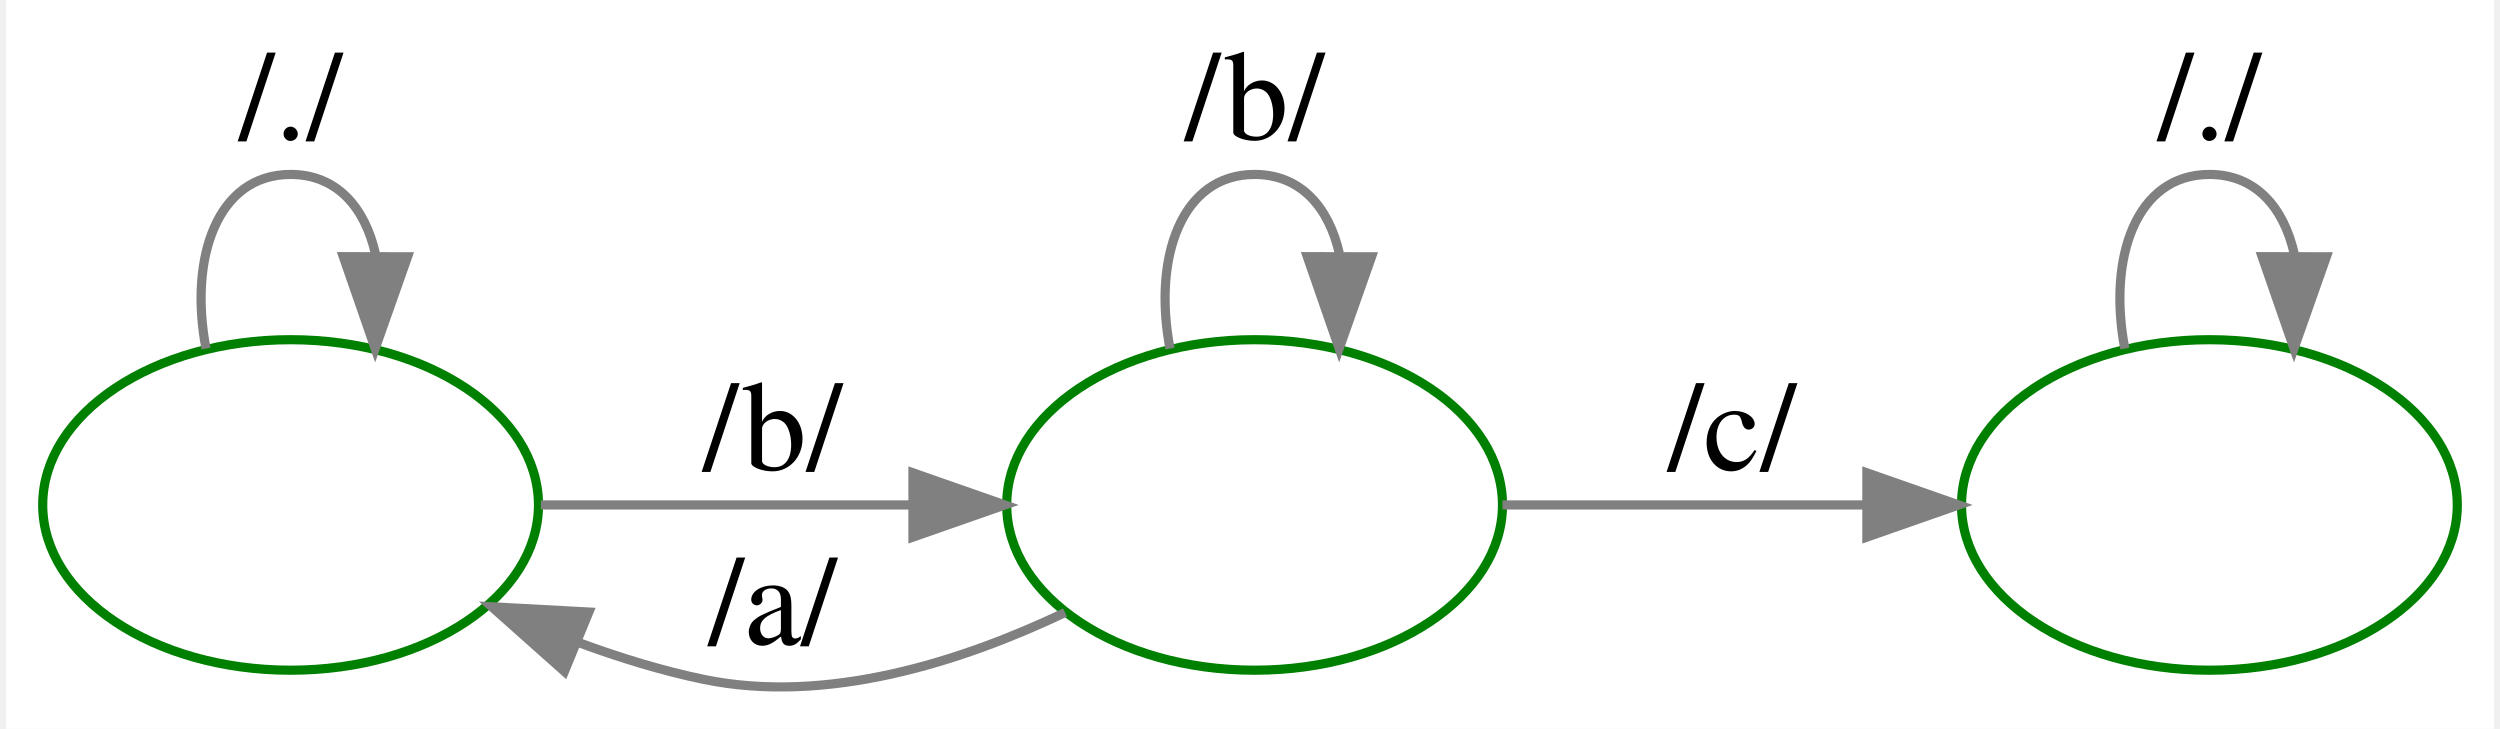
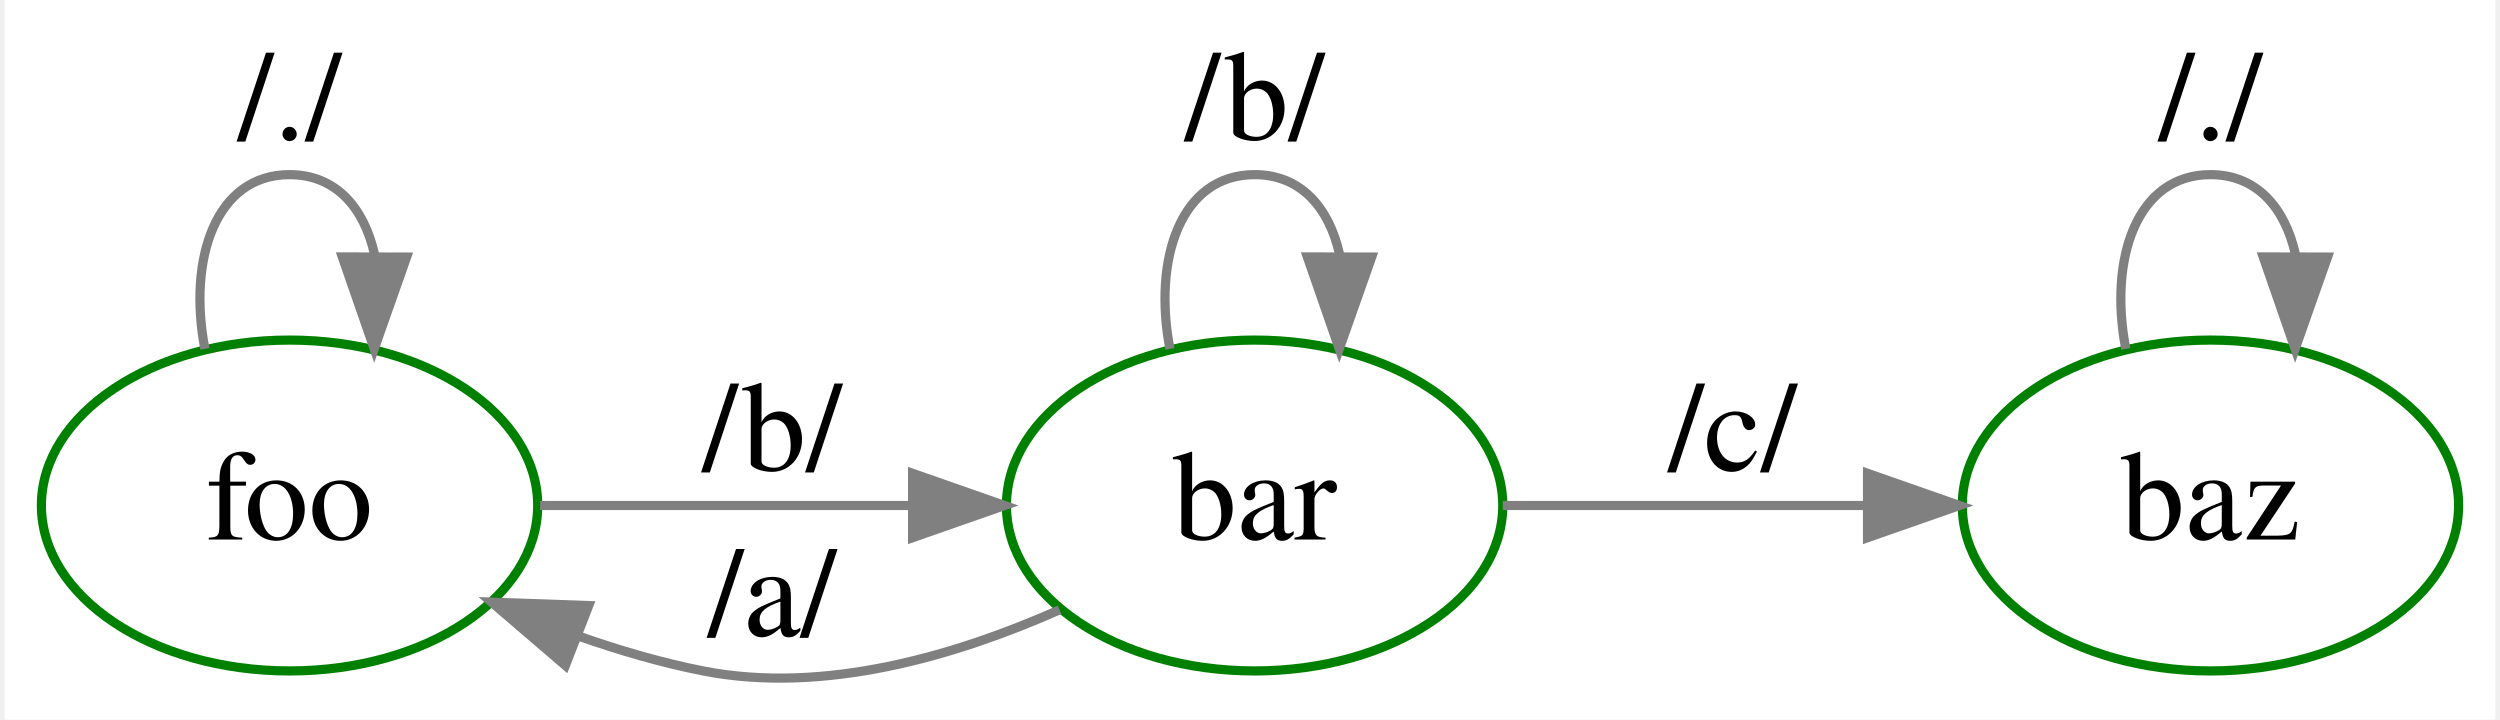
- <svg xmlns="http://www.w3.org/2000/svg" width="271pt" height="79pt" viewBox="0.00 0.00 271.00 79.38">
-   <g id="graph0" class="graph" transform="scale(1 1) rotate(0) translate(4 75.3831)">
-     <polygon fill="white" stroke="none" points="-4,4 -4,-75.383 267,-75.383 267,4 -4,4" />
+ <svg xmlns="http://www.w3.org/2000/svg" width="271pt" height="78pt" viewBox="0.00 0.00 271.00 78.29">
+   <g id="graph0" class="graph" transform="scale(1 1) rotate(0) translate(4 74.2914)">
+     <polygon fill="white" stroke="none" points="-4,4 -4,-74.291 267,-74.291 267,4 -4,4" />
    <g id="node1" class="node">
-       <ellipse fill="none" stroke="green" cx="27" cy="-20.383" rx="27" ry="18" />
+       <ellipse fill="none" stroke="green" cx="27" cy="-19.291" rx="27" ry="18" />
+       <text text-anchor="middle" x="27" y="-15.591" font-family="Times,serif" font-size="14.00">foo</text>
+     </g>
+     <g id="edge5" class="edge">
+       <path fill="none" stroke="grey" d="M17.786,-36.329C15.905,-46.149 18.977,-55.291 27,-55.291 32.015,-55.291 35.095,-51.72 36.241,-46.644" />
+       <polygon fill="grey" stroke="grey" points="39.74,-46.32 36.214,-36.329 32.74,-46.338 39.74,-46.32" />
+       <text text-anchor="middle" x="27" y="-59.091" font-family="Times,serif" font-size="14.00">/./</text>
+     </g>
+     <g id="node2" class="node">
+       <ellipse fill="none" stroke="green" cx="132" cy="-19.291" rx="27" ry="18" />
+       <text text-anchor="middle" x="132" y="-15.591" font-family="Times,serif" font-size="14.00">bar</text>
+     </g>
+     <g id="edge6" class="edge">
+       <path fill="none" stroke="grey" d="M54.258,-19.291C66.486,-19.291 81.236,-19.291 94.523,-19.291" />
+       <polygon fill="grey" stroke="grey" points="94.79,-22.791 104.79,-19.291 94.79,-15.791 94.79,-22.791" />
+       <text text-anchor="middle" x="79.5" y="-23.091" font-family="Times,serif" font-size="14.00">/b/</text>
    </g>
    <g id="edge2" class="edge">
-       <path fill="none" stroke="grey" d="M17.786,-37.42C15.905,-47.241 18.977,-56.383 27,-56.383 32.015,-56.383 35.095,-52.812 36.241,-47.736" />
-       <polygon fill="grey" stroke="grey" points="39.74,-47.411 36.214,-37.42 32.74,-47.429 39.74,-47.411" />
-       <text text-anchor="middle" x="27" y="-60.183" font-family="Times,serif" font-size="14.00">/./</text>
-     </g>
-     <g id="node2" class="node">
-       <ellipse fill="none" stroke="green" cx="132" cy="-20.383" rx="27" ry="18" />
+       <path fill="none" stroke="grey" d="M110.781,-7.946C99.509,-2.94 85.135,1.291 72,-1.291 67.505,-2.175 62.892,-3.522 58.422,-5.089" />
+       <polygon fill="grey" stroke="grey" points="57.011,-1.882 48.968,-8.778 59.556,-8.403 57.011,-1.882" />
+       <text text-anchor="middle" x="79.5" y="-5.091" font-family="Times,serif" font-size="14.00">/a/</text>
    </g>
    <g id="edge3" class="edge">
-       <path fill="none" stroke="grey" d="M54.258,-20.383C66.486,-20.383 81.236,-20.383 94.523,-20.383" />
-       <polygon fill="grey" stroke="grey" points="94.79,-23.883 104.79,-20.383 94.79,-16.883 94.79,-23.883" />
-       <text text-anchor="middle" x="79.5" y="-24.183" font-family="Times,serif" font-size="14.00">/b/</text>
+       <path fill="none" stroke="grey" d="M122.786,-36.329C120.905,-46.149 123.977,-55.291 132,-55.291 137.015,-55.291 140.095,-51.72 141.241,-46.644" />
+       <polygon fill="grey" stroke="grey" points="144.74,-46.32 141.214,-36.329 137.74,-46.338 144.74,-46.32" />
+       <text text-anchor="middle" x="132" y="-59.091" font-family="Times,serif" font-size="14.00">/b/</text>
+     </g>
+     <g id="node3" class="node">
+       <ellipse fill="none" stroke="green" cx="236" cy="-19.291" rx="27" ry="18" />
+       <text text-anchor="middle" x="236" y="-15.591" font-family="Times,serif" font-size="14.00">baz</text>
    </g>
    <g id="edge4" class="edge">
-       <path fill="none" stroke="grey" d="M111.35,-8.665C100.009,-3.271 85.384,1.383 72,-1.383 67.478,-2.318 62.848,-3.74 58.37,-5.395" />
-       <polygon fill="grey" stroke="grey" points="56.826,-2.246 48.911,-9.29 59.491,-8.719 56.826,-2.246" />
-       <text text-anchor="middle" x="79.5" y="-5.183" font-family="Times,serif" font-size="14.00">/a/</text>
-     </g>
-     <g id="edge6" class="edge">
-       <path fill="none" stroke="grey" d="M122.786,-37.42C120.905,-47.241 123.977,-56.383 132,-56.383 137.015,-56.383 140.095,-52.812 141.241,-47.736" />
-       <polygon fill="grey" stroke="grey" points="144.74,-47.411 141.214,-37.42 137.74,-47.429 144.74,-47.411" />
-       <text text-anchor="middle" x="132" y="-60.183" font-family="Times,serif" font-size="14.00">/b/</text>
-     </g>
-     <g id="node3" class="node">
-       <ellipse fill="none" stroke="green" cx="236" cy="-20.383" rx="27" ry="18" />
-     </g>
-     <g id="edge5" class="edge">
-       <path fill="none" stroke="grey" d="M159.003,-20.383C171.019,-20.383 185.494,-20.383 198.574,-20.383" />
-       <polygon fill="grey" stroke="grey" points="198.69,-23.883 208.69,-20.383 198.69,-16.883 198.69,-23.883" />
-       <text text-anchor="middle" x="184" y="-24.183" font-family="Times,serif" font-size="14.00">/c/</text>
+       <path fill="none" stroke="grey" d="M159.003,-19.291C171.019,-19.291 185.494,-19.291 198.574,-19.291" />
+       <polygon fill="grey" stroke="grey" points="198.69,-22.791 208.69,-19.291 198.69,-15.791 198.69,-22.791" />
+       <text text-anchor="middle" x="184" y="-23.091" font-family="Times,serif" font-size="14.00">/c/</text>
    </g>
    <g id="edge1" class="edge">
-       <path fill="none" stroke="grey" d="M226.786,-37.42C224.905,-47.241 227.977,-56.383 236,-56.383 241.015,-56.383 244.095,-52.812 245.241,-47.736" />
-       <polygon fill="grey" stroke="grey" points="248.74,-47.411 245.214,-37.42 241.74,-47.429 248.74,-47.411" />
-       <text text-anchor="middle" x="236" y="-60.183" font-family="Times,serif" font-size="14.00">/./</text>
+       <path fill="none" stroke="grey" d="M226.786,-36.329C224.905,-46.149 227.977,-55.291 236,-55.291 241.015,-55.291 244.095,-51.72 245.241,-46.644" />
+       <polygon fill="grey" stroke="grey" points="248.74,-46.32 245.214,-36.329 241.74,-46.338 248.74,-46.32" />
+       <text text-anchor="middle" x="236" y="-59.091" font-family="Times,serif" font-size="14.00">/./</text>
    </g>
  </g>
</svg>
